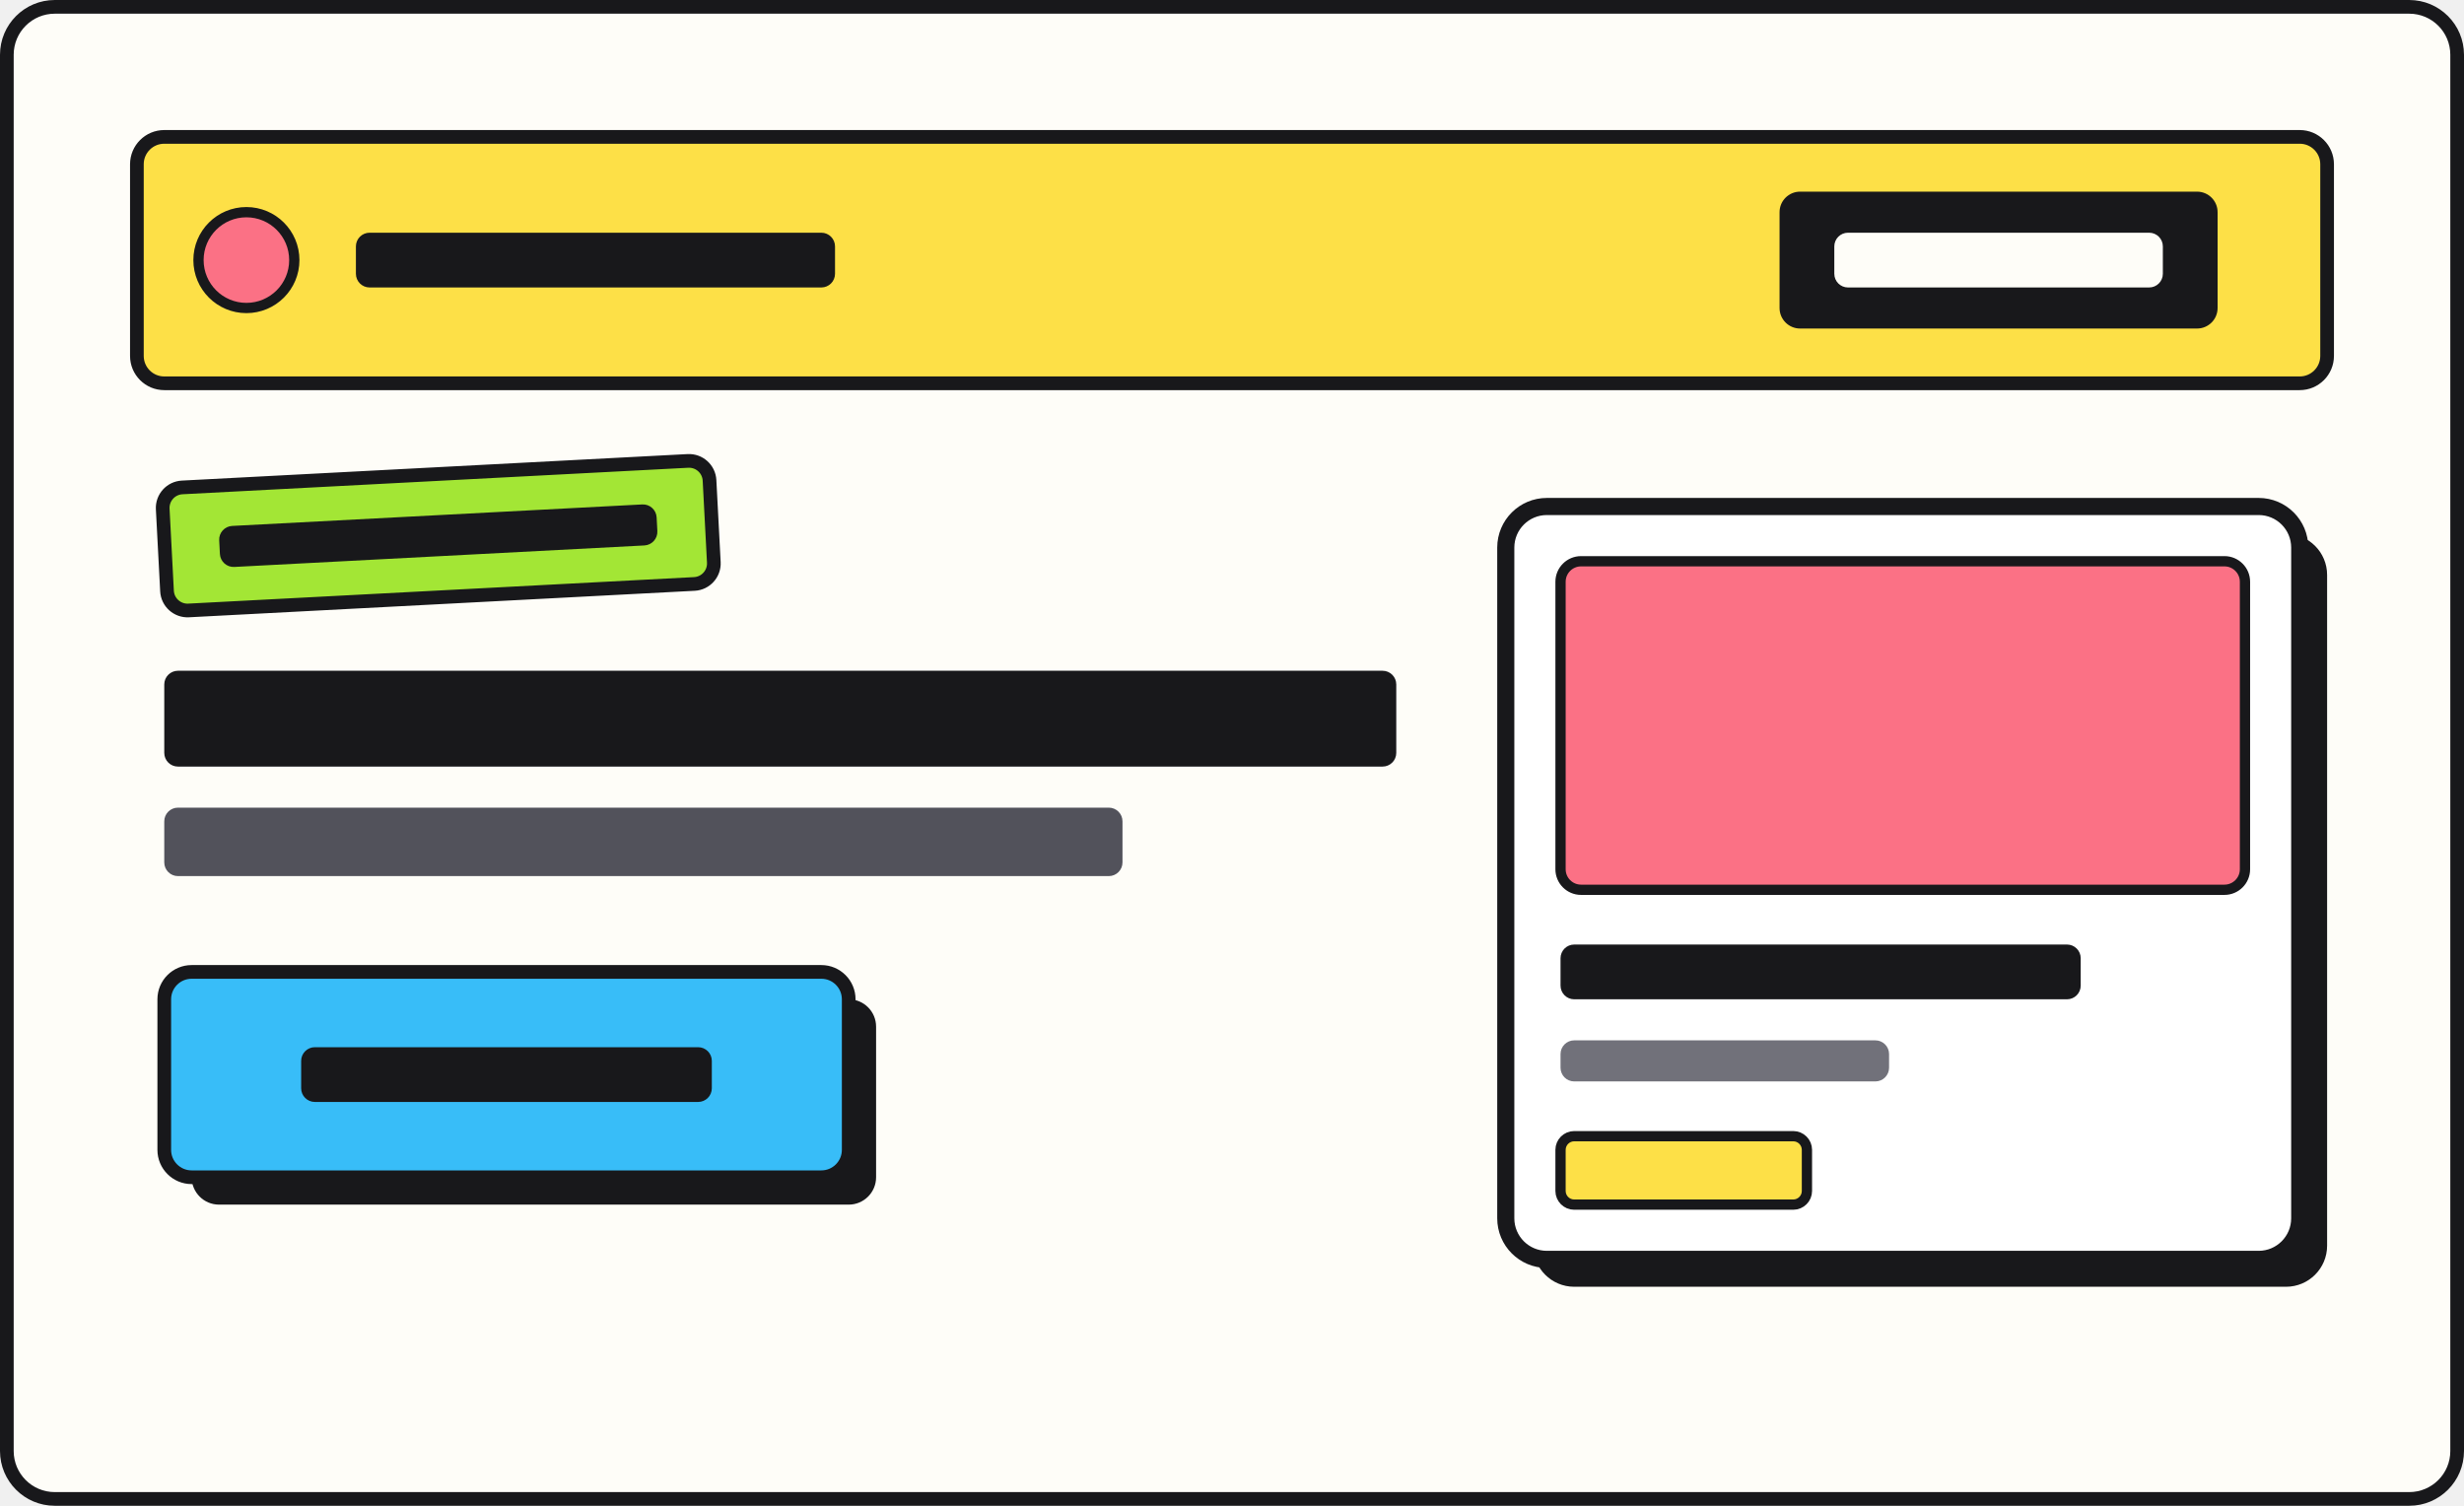
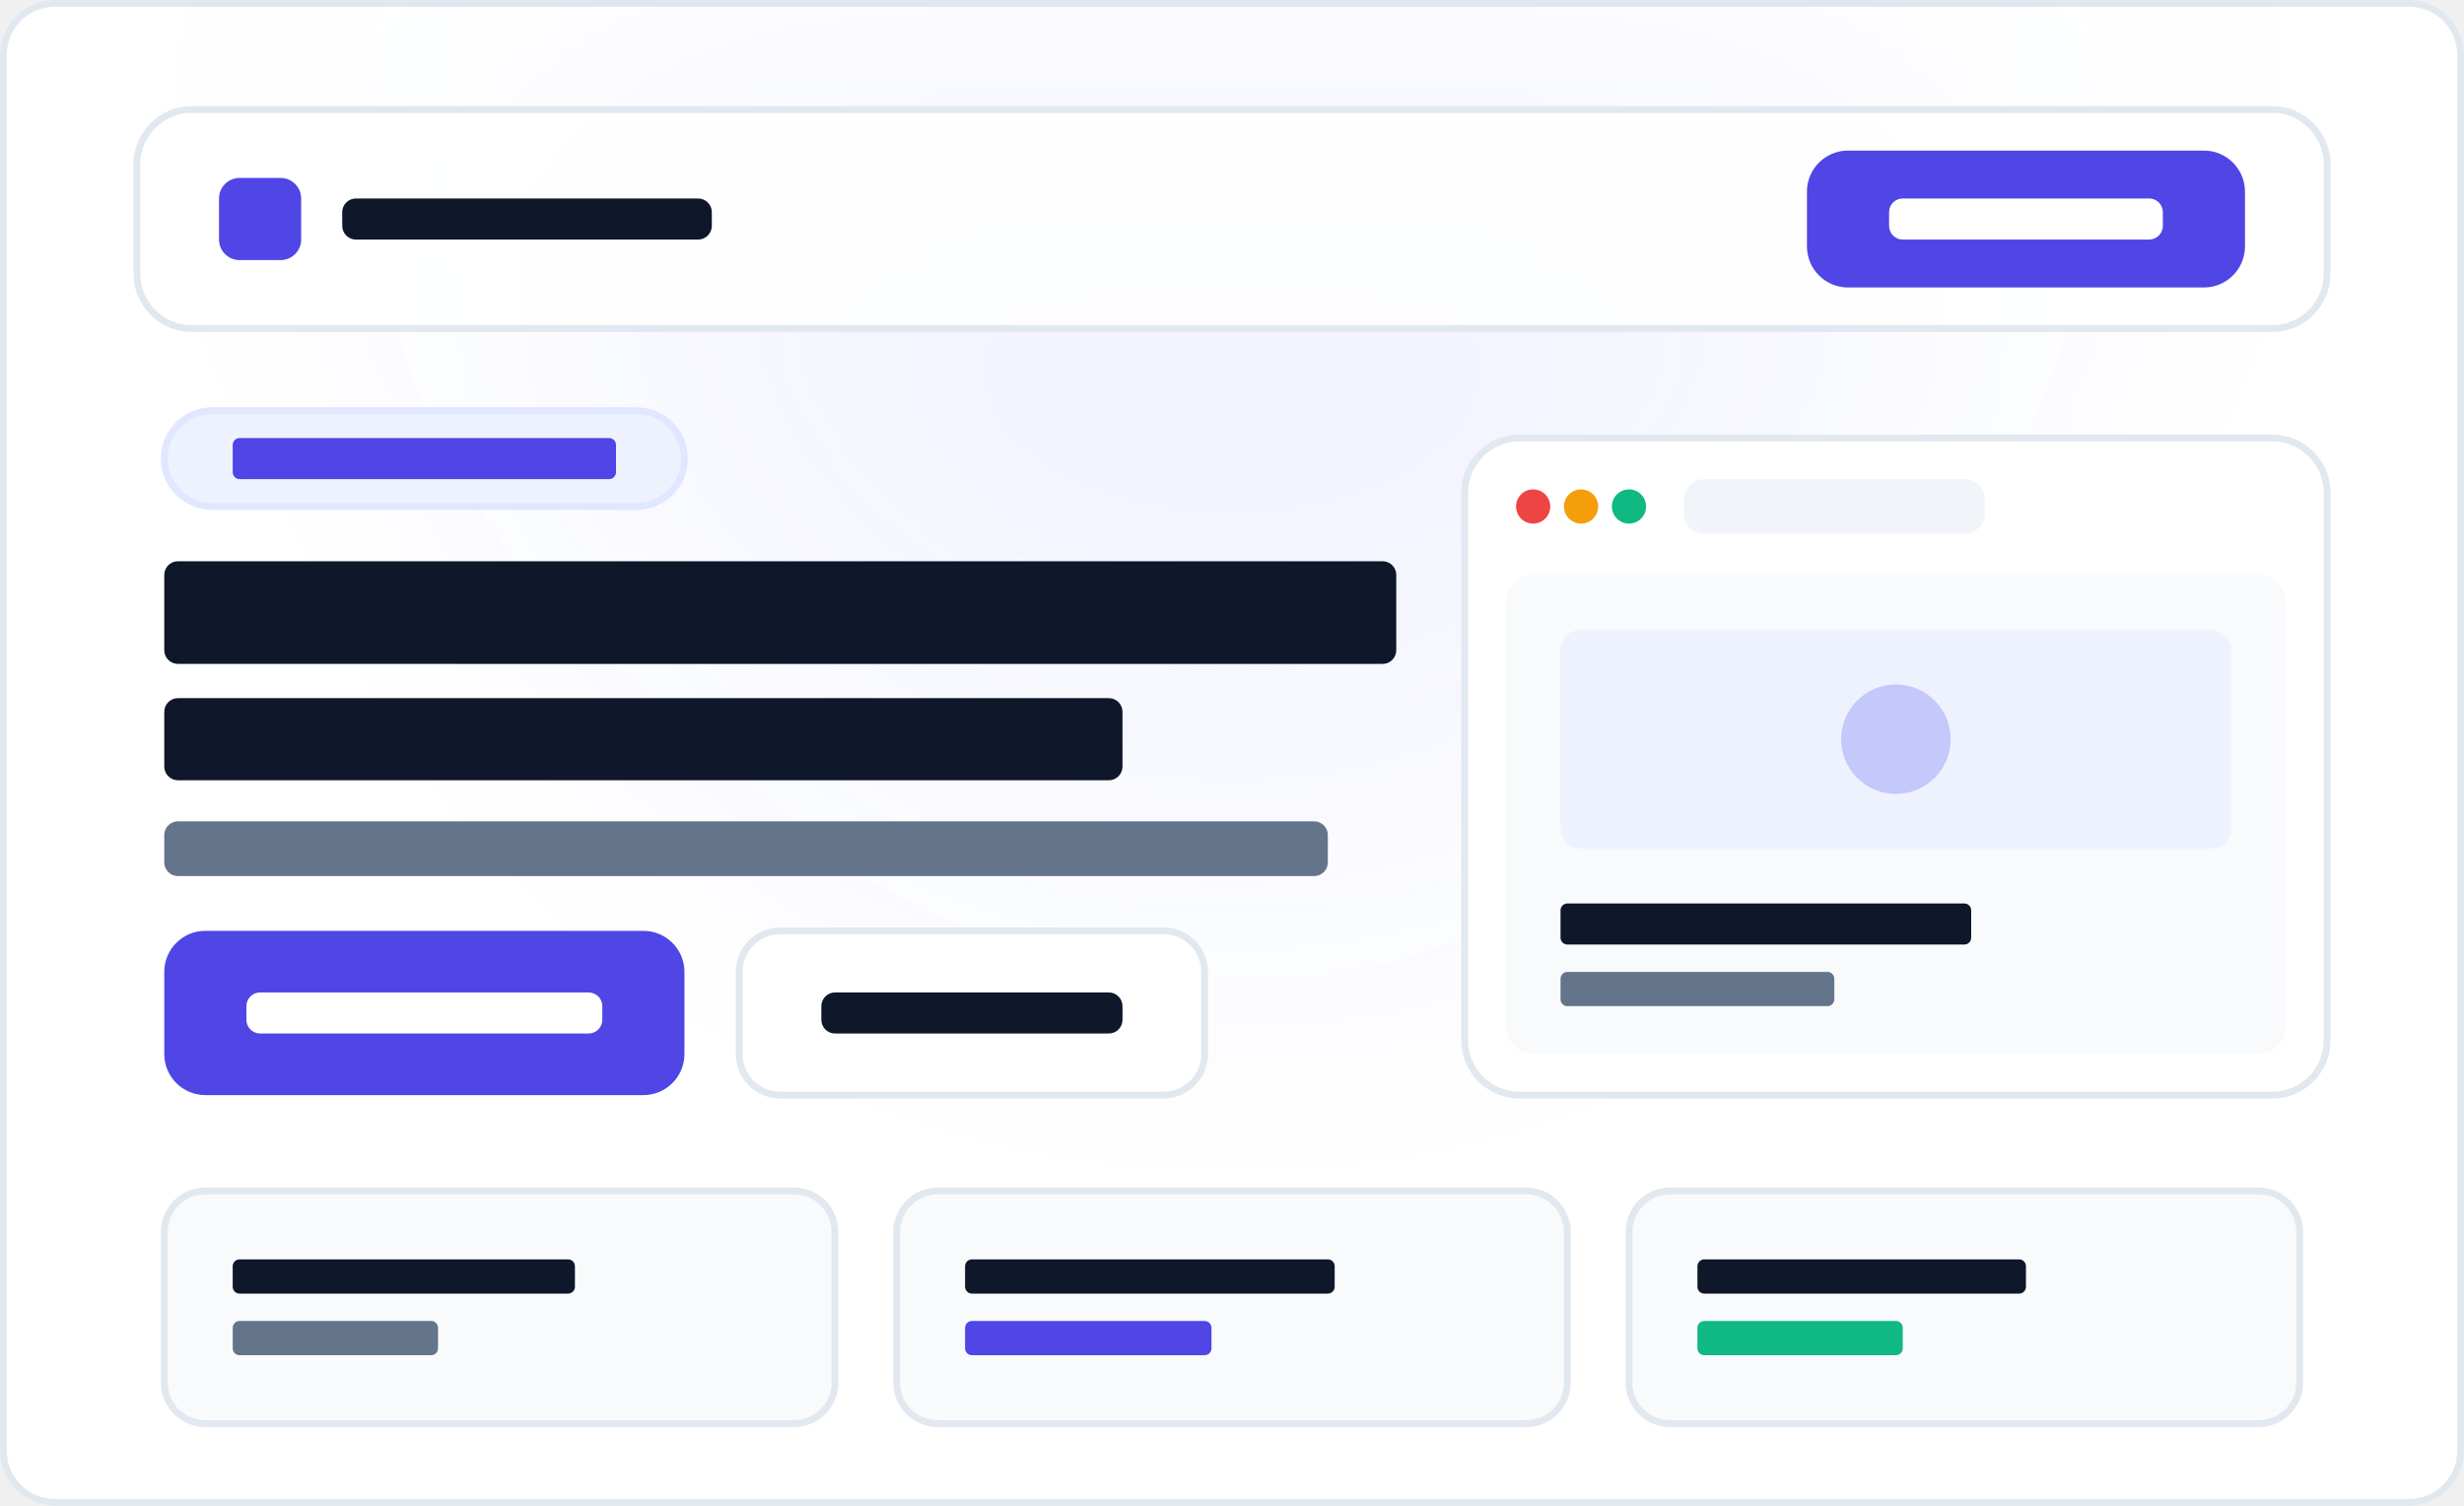
<svg xmlns="http://www.w3.org/2000/svg" width="360" height="220" viewBox="0 0 360 220" fill="none">
-   <rect width="360" height="220" rx="8" fill="#FEFDF8" />
-   <rect x="1" y="1" width="358" height="218" rx="7" stroke="#18181B" stroke-width="2" />
-   <rect x="20" y="20" width="320" height="36" rx="4" fill="#FDE047" stroke="#18181B" stroke-width="2" />
-   <circle cx="36" cy="38" r="7" fill="#FB7185" stroke="#18181B" stroke-width="1.5" />
-   <rect x="52" y="34" width="70" height="8" rx="2" fill="#18181B" />
-   <rect x="260" y="28" width="64" height="20" rx="3" fill="#18181B" />
-   <rect x="268" y="34" width="48" height="8" rx="2" fill="#FEFDF8" />
-   <g transform="rotate(-3 50 78)">
-     <rect x="24" y="70" width="80" height="18" rx="3" fill="#A3E635" stroke="#18181B" stroke-width="2" />
-     <rect x="32" y="76" width="64" height="6" rx="2" fill="#18181B" />
-   </g>
-   <rect x="24" y="98" width="180" height="14" rx="2" fill="#18181B" />
-   <rect x="24" y="118" width="140" height="10" rx="2" fill="#52525B" />
-   <rect x="28" y="146" width="100" height="30" rx="4" fill="#18181B" />
-   <rect x="24" y="142" width="100" height="30" rx="4" fill="#38BDF8" stroke="#18181B" stroke-width="2" />
-   <rect x="44" y="153" width="60" height="8" rx="2" fill="#18181B" />
-   <rect x="224" y="78" width="116" height="110" rx="6" fill="#18181B" />
-   <rect x="220" y="74" width="116" height="110" rx="6" fill="#FFFFFF" stroke="#18181B" stroke-width="2.5" />
-   <rect x="228" y="82" width="100" height="48" rx="3" fill="#FB7185" stroke="#18181B" stroke-width="1.5" />
-   <rect x="228" y="138" width="76" height="8" rx="2" fill="#18181B" />
-   <rect x="228" y="152" width="48" height="6" rx="2" fill="#71717A" />
-   <rect x="228" y="166" width="36" height="10" rx="2" fill="#FDE047" stroke="#18181B" stroke-width="1.5" />
+   <rect width="360" height="220" rx="8" fill="#FFFFFF" />
+   <rect x="0.5" y="0.5" width="359" height="219" rx="7.5" stroke="#E2E8F0" stroke-width="1" />
+   <circle cx="180" cy="20" r="100" fill="#6366F1" fill-opacity="0.08" filter="blur(30px)" />
+   <rect x="20" y="16" width="320" height="32" rx="8" fill="rgba(255, 255, 255, 0.85)" stroke="#E2E8F0" stroke-width="1" />
+   <rect x="32" y="26" width="12" height="12" rx="3" fill="#4F46E5" />
+   <rect x="50" y="29" width="54" height="6" rx="2" fill="#0F172A" />
+   <rect x="264" y="22" width="64" height="20" rx="6" fill="#4F46E5" />
+   <rect x="276" y="29" width="40" height="6" rx="2" fill="#FFFFFF" />
+   <rect x="24" y="60" width="76" height="14" rx="7" fill="#EEF2FF" stroke="#E0E7FF" stroke-width="1" />
+   <rect x="34" y="64" width="56" height="6" rx="1" fill="#4F46E5" />
+   <rect x="24" y="82" width="180" height="15" rx="2" fill="#0F172A" />
+   <rect x="24" y="102" width="140" height="12" rx="2" fill="#0F172A" />
+   <rect x="24" y="120" width="170" height="8" rx="2" fill="#64748B" />
+   <rect x="24" y="136" width="76" height="24" rx="6" fill="#4F46E5" />
+   <rect x="36" y="145" width="52" height="6" rx="2" fill="#FFFFFF" />
+   <rect x="108" y="136" width="68" height="24" rx="6" fill="#FFFFFF" stroke="#E2E8F0" stroke-width="1" />
+   <rect x="120" y="145" width="44" height="6" rx="2" fill="#0F172A" />
+   <rect x="214" y="64" width="126" height="96" rx="8" fill="#FFFFFF" stroke="#E2E8F0" stroke-width="1" />
+   <circle cx="224" cy="74" r="2.5" fill="#EF4444" />
+   <circle cx="231" cy="74" r="2.5" fill="#F59E0B" />
+   <circle cx="238" cy="74" r="2.5" fill="#10B981" />
+   <rect x="246" y="70" width="44" height="8" rx="3" fill="#F1F5F9" />
+   <rect x="220" y="84" width="114" height="70" rx="4" fill="#F8FAFC" />
+   <rect x="228" y="92" width="98" height="32" rx="3" fill="#EEF2FF" />
+   <circle cx="277" cy="108" r="8" fill="#6366F1" fill-opacity="0.3" />
+   <rect x="228" y="132" width="60" height="6" rx="1" fill="#0F172A" />
+   <rect x="228" y="142" width="40" height="5" rx="1" fill="#64748B" />
+   <rect x="24" y="174" width="98" height="34" rx="6" fill="#F8FAFC" stroke="#E2E8F0" stroke-width="1" />
+   <rect x="34" y="184" width="50" height="5" rx="1" fill="#0F172A" />
+   <rect x="34" y="193" width="30" height="5" rx="1" fill="#64748B" />
+   <rect x="131" y="174" width="98" height="34" rx="6" fill="#F8FAFC" stroke="#E2E8F0" stroke-width="1" />
+   <rect x="141" y="184" width="54" height="5" rx="1" fill="#0F172A" />
+   <rect x="141" y="193" width="36" height="5" rx="1" fill="#4F46E5" />
+   <rect x="238" y="174" width="98" height="34" rx="6" fill="#F8FAFC" stroke="#E2E8F0" stroke-width="1" />
+   <rect x="248" y="184" width="48" height="5" rx="1" fill="#0F172A" />
+   <rect x="248" y="193" width="30" height="5" rx="1" fill="#10B981" />
</svg>
